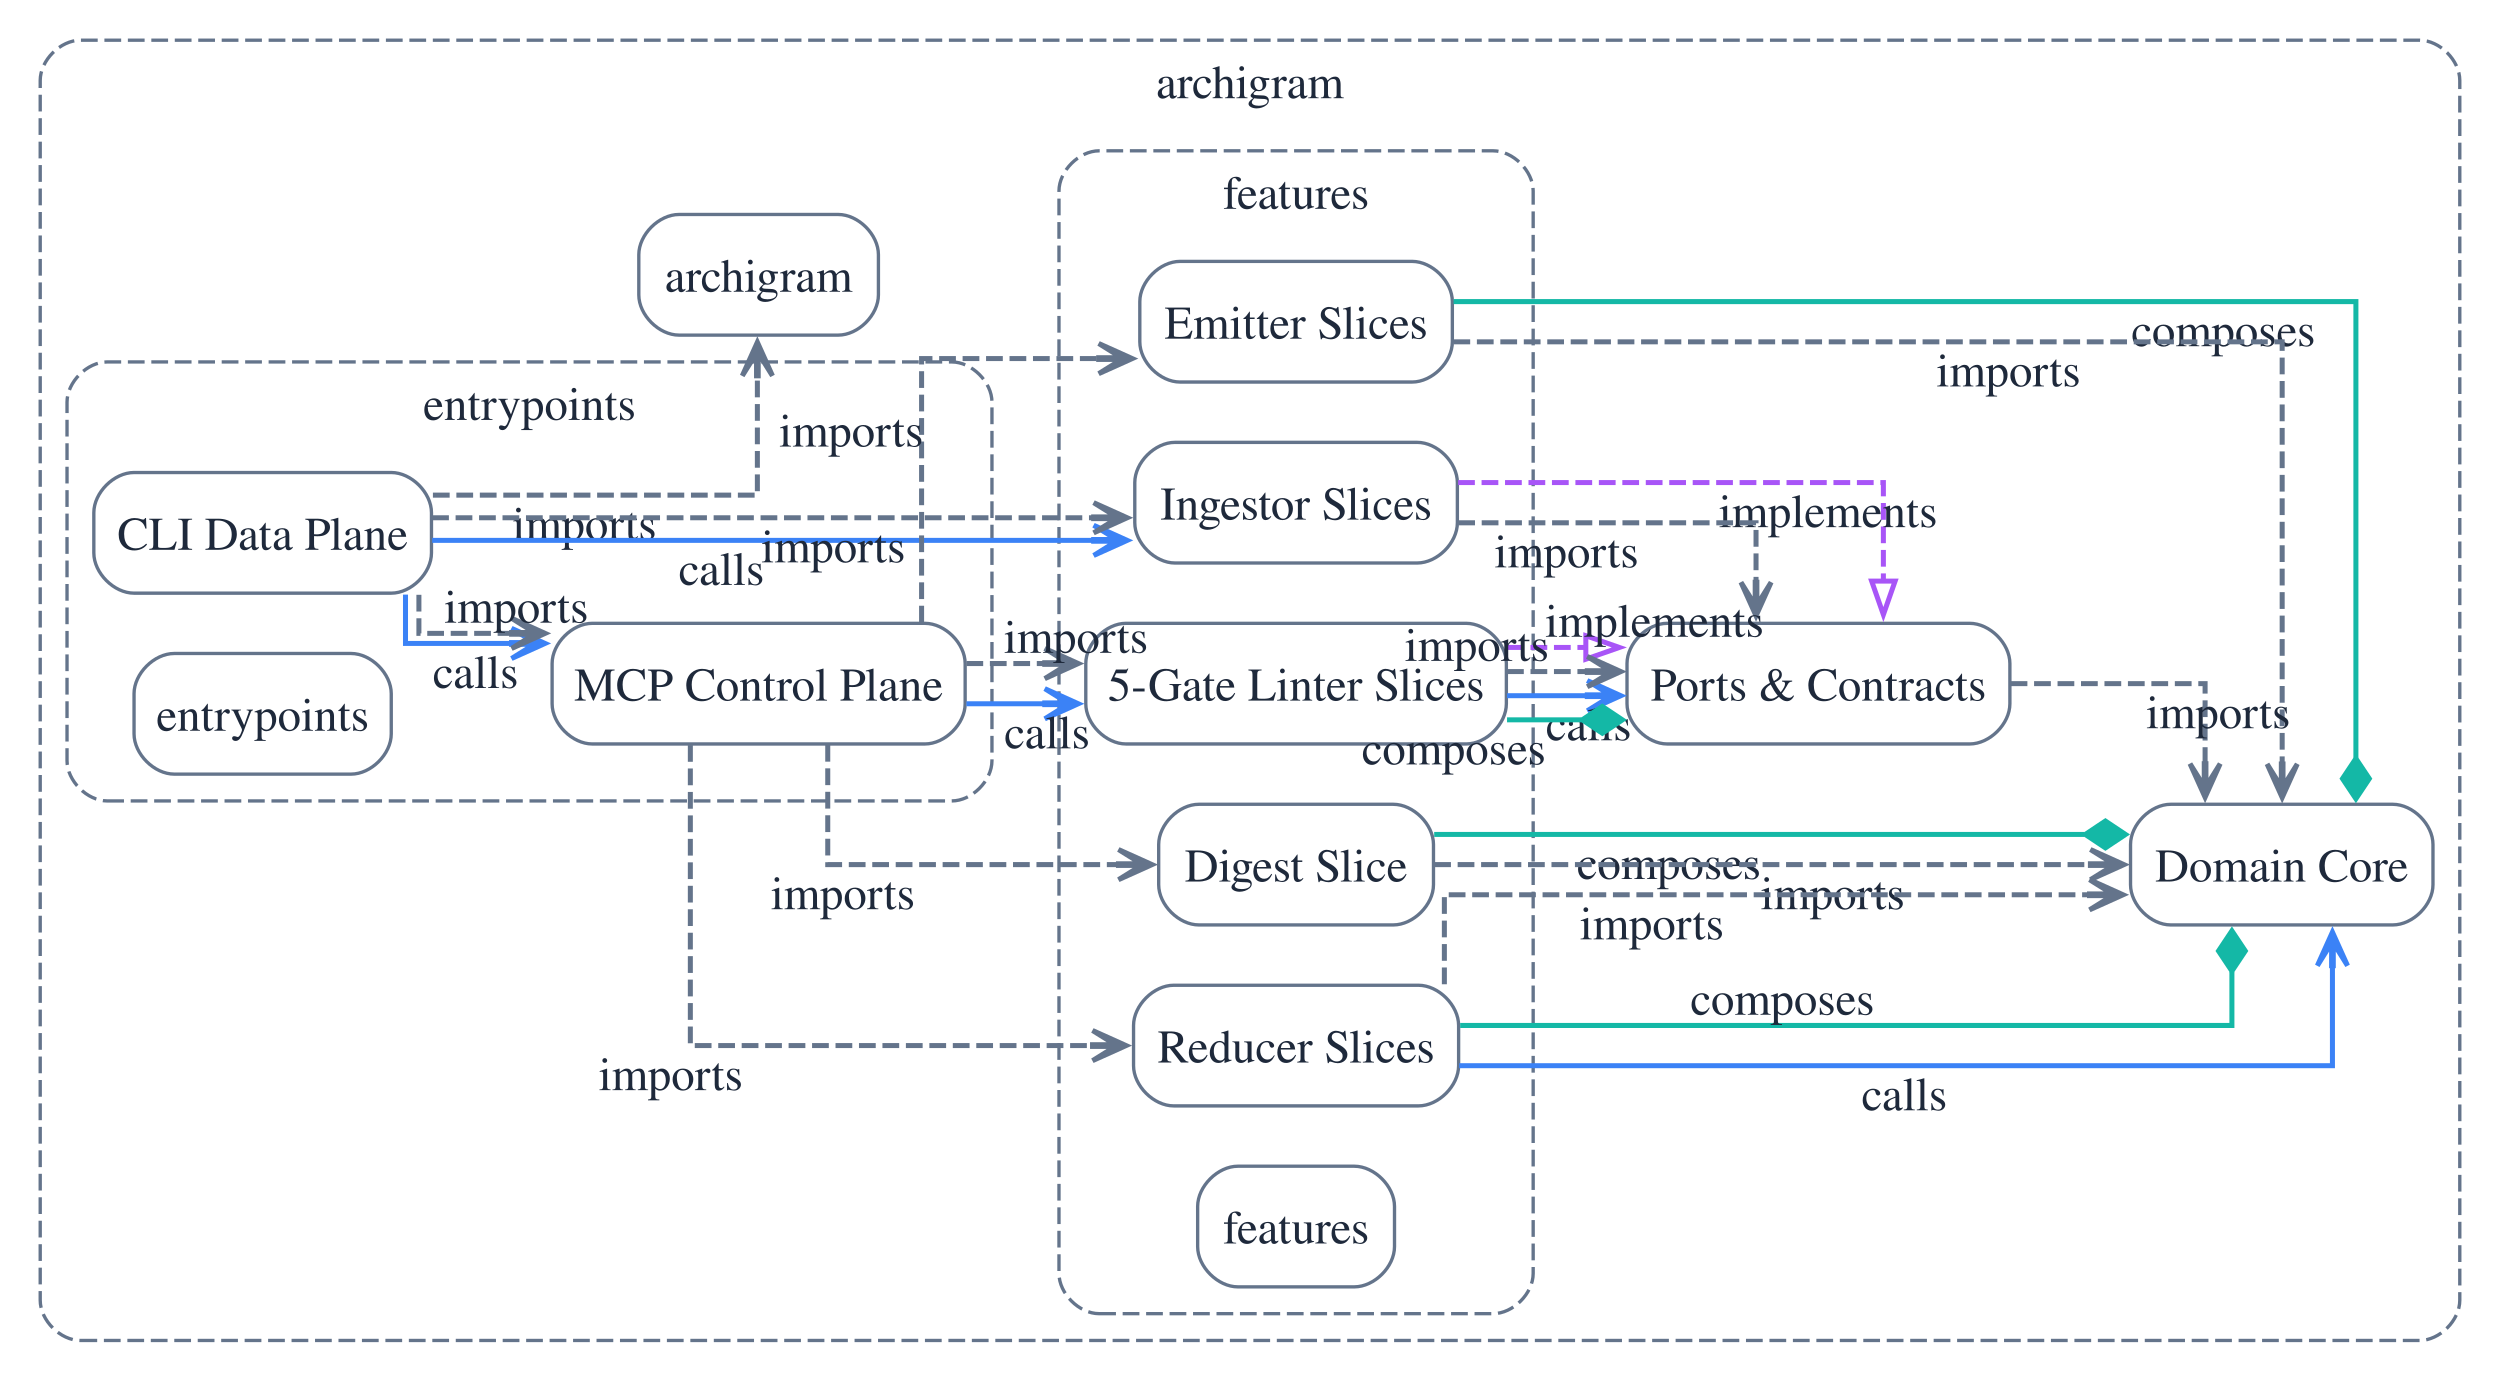
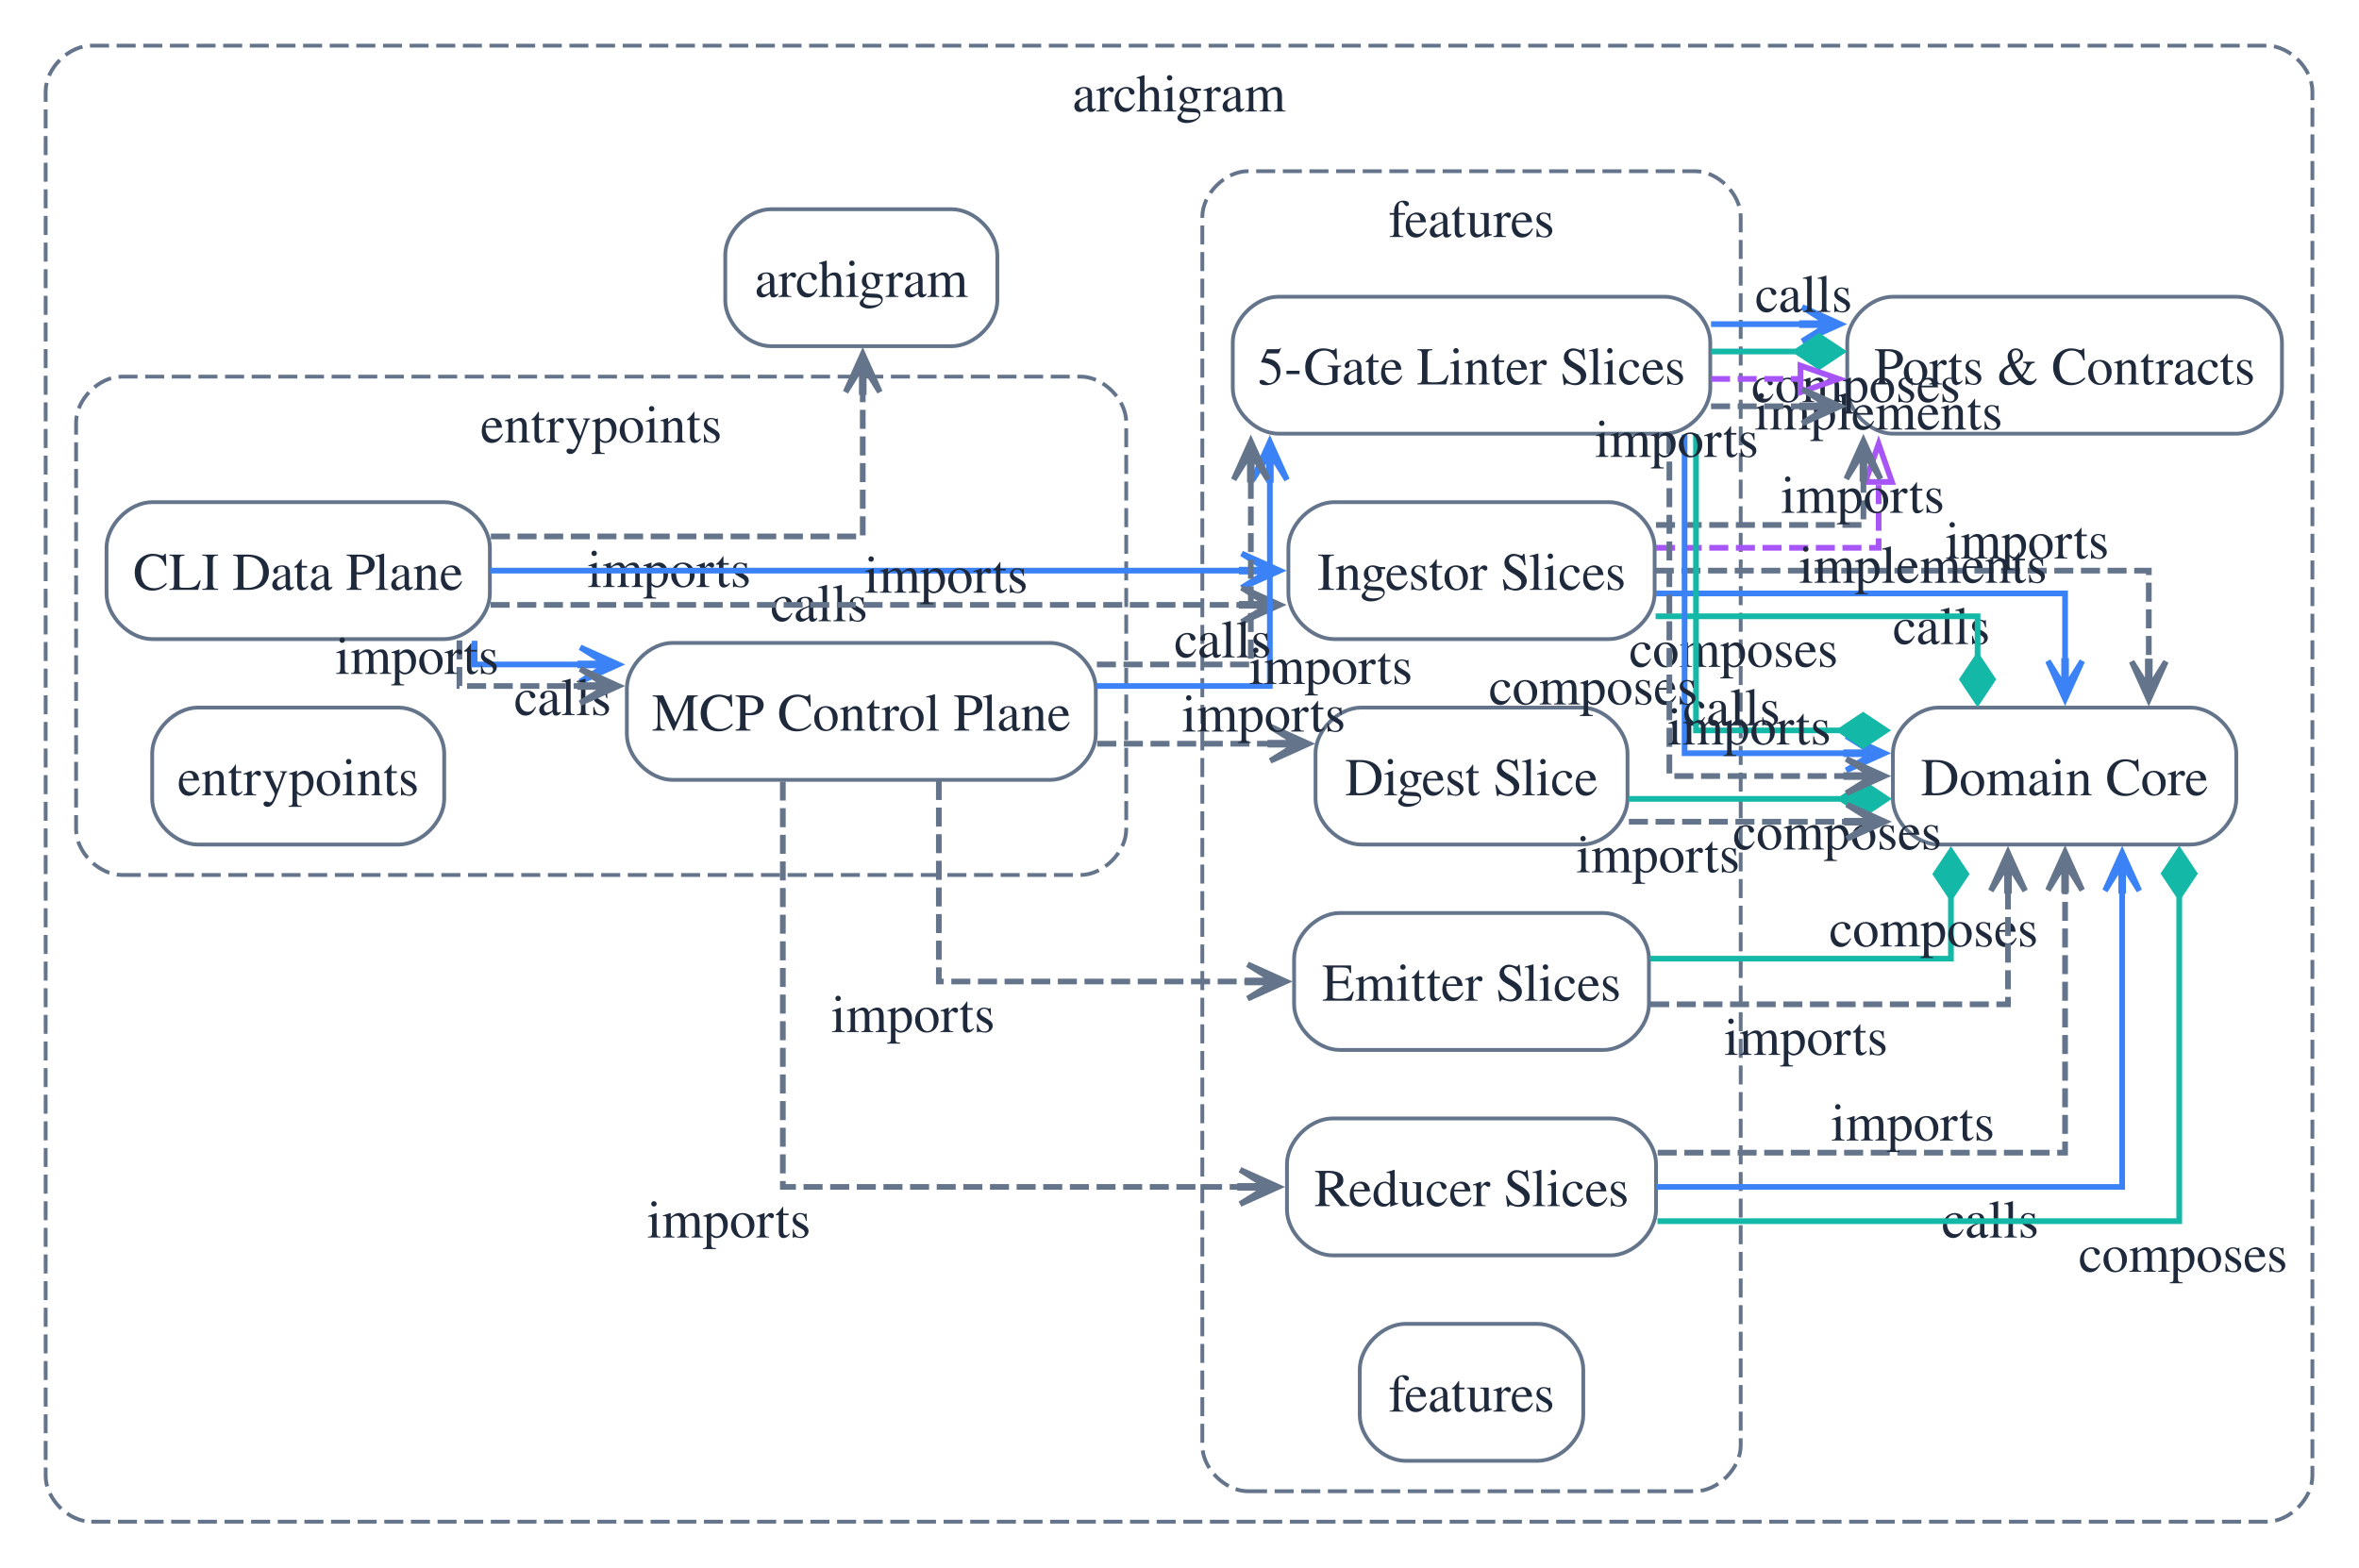
- <svg xmlns="http://www.w3.org/2000/svg" width="746pt" height="412pt" viewBox="0.00 0.00 746.00 412.00">
+ <svg xmlns="http://www.w3.org/2000/svg" width="620pt" height="412pt" viewBox="0.00 0.00 620.00 412.00">
  <g id="graph0" class="graph" transform="scale(1 1) rotate(0) translate(4 408)">
    <g id="clust1" class="cluster">
-       <path fill="none" stroke="#64748b" stroke-dasharray="5,2" d="M20,-8C20,-8 718,-8 718,-8 724,-8 730,-14 730,-20 730,-20 730,-384 730,-384 730,-390 724,-396 718,-396 718,-396 20,-396 20,-396 14,-396 8,-390 8,-384 8,-384 8,-20 8,-20 8,-14 14,-8 20,-8" />
-       <text xml:space="preserve" text-anchor="middle" x="369" y="-378.7" font-family="Times,serif" font-size="14.00" fill="#64748b">archigram</text>
+       <path fill="none" stroke="#64748b" stroke-dasharray="5,2" d="M20,-8C20,-8 591.75,-8 591.75,-8 597.75,-8 603.75,-14 603.75,-20 603.75,-20 603.75,-384 603.75,-384 603.75,-390 597.75,-396 591.75,-396 591.75,-396 20,-396 20,-396 14,-396 8,-390 8,-384 8,-384 8,-20 8,-20 8,-14 14,-8 20,-8" />
+       <text xml:space="preserve" text-anchor="middle" x="305.88" y="-378.7" font-family="Times,serif" font-size="14.00" fill="#64748b">archigram</text>
    </g>
    <g id="clust2" class="cluster">
-       <path fill="none" stroke="#64748b" stroke-dasharray="5,2" d="M28,-169C28,-169 280,-169 280,-169 286,-169 292,-175 292,-181 292,-181 292,-288 292,-288 292,-294 286,-300 280,-300 280,-300 28,-300 28,-300 22,-300 16,-294 16,-288 16,-288 16,-181 16,-181 16,-175 22,-169 28,-169" />
-       <text xml:space="preserve" text-anchor="middle" x="154" y="-282.7" font-family="Times,serif" font-size="14.00" fill="#64748b">entrypoints</text>
+       <path fill="none" stroke="#64748b" stroke-dasharray="5,2" d="M28,-178C28,-178 280,-178 280,-178 286,-178 292,-184 292,-190 292,-190 292,-297 292,-297 292,-303 286,-309 280,-309 280,-309 28,-309 28,-309 22,-309 16,-303 16,-297 16,-297 16,-190 16,-190 16,-184 22,-178 28,-178" />
+       <text xml:space="preserve" text-anchor="middle" x="154" y="-291.7" font-family="Times,serif" font-size="14.00" fill="#64748b">entrypoints</text>
    </g>
    <g id="clust3" class="cluster">
      <path fill="none" stroke="#64748b" stroke-dasharray="5,2" d="M324,-16C324,-16 441.5,-16 441.5,-16 447.5,-16 453.5,-22 453.5,-28 453.5,-28 453.5,-351 453.5,-351 453.5,-357 447.5,-363 441.5,-363 441.5,-363 324,-363 324,-363 318,-363 312,-357 312,-351 312,-351 312,-28 312,-28 312,-22 318,-16 324,-16" />
      <text xml:space="preserve" text-anchor="middle" x="382.75" y="-345.7" font-family="Times,serif" font-size="14.00" fill="#64748b">features</text>
    </g>
    <g id="node1" class="node">
-       <path fill="none" stroke="#64748b" d="M246.12,-344C246.12,-344 198.62,-344 198.62,-344 192.62,-344 186.62,-338 186.62,-332 186.62,-332 186.62,-320 186.62,-320 186.62,-314 192.62,-308 198.62,-308 198.62,-308 246.12,-308 246.12,-308 252.12,-308 258.12,-314 258.12,-320 258.12,-320 258.12,-332 258.12,-332 258.12,-338 252.12,-344 246.12,-344" />
-       <text xml:space="preserve" text-anchor="middle" x="222.38" y="-320.95" font-family="Times,serif" font-size="14.00" fill="#64748b">archigram</text>
+       <path fill="none" stroke="#64748b" d="M246.12,-353C246.12,-353 198.62,-353 198.62,-353 192.62,-353 186.62,-347 186.62,-341 186.62,-341 186.62,-329 186.62,-329 186.62,-323 192.62,-317 198.62,-317 198.62,-317 246.12,-317 246.12,-317 252.12,-317 258.12,-323 258.12,-329 258.12,-329 258.12,-341 258.12,-341 258.12,-347 252.12,-353 246.12,-353" />
+       <text xml:space="preserve" text-anchor="middle" x="222.38" y="-329.95" font-family="Times,serif" font-size="14.00" fill="#64748b">archigram</text>
    </g>
    <g id="node2" class="node">
-       <path fill="none" stroke="#64748b" d="M100.75,-213C100.75,-213 48,-213 48,-213 42,-213 36,-207 36,-201 36,-201 36,-189 36,-189 36,-183 42,-177 48,-177 48,-177 100.75,-177 100.75,-177 106.75,-177 112.75,-183 112.75,-189 112.75,-189 112.75,-201 112.75,-201 112.75,-207 106.75,-213 100.75,-213" />
-       <text xml:space="preserve" text-anchor="middle" x="74.38" y="-189.95" font-family="Times,serif" font-size="14.00" fill="#64748b">entrypoints</text>
+       <path fill="none" stroke="#64748b" d="M100.75,-222C100.75,-222 48,-222 48,-222 42,-222 36,-216 36,-210 36,-210 36,-198 36,-198 36,-192 42,-186 48,-186 48,-186 100.75,-186 100.75,-186 106.75,-186 112.75,-192 112.75,-198 112.75,-198 112.75,-210 112.75,-210 112.75,-216 106.75,-222 100.75,-222" />
+       <text xml:space="preserve" text-anchor="middle" x="74.38" y="-198.95" font-family="Times,serif" font-size="14.00" fill="#64748b">entrypoints</text>
    </g>
    <g id="node3" class="node">
-       <path fill="none" stroke="#64748b" d="M112.75,-267C112.75,-267 36,-267 36,-267 30,-267 24,-261 24,-255 24,-255 24,-243 24,-243 24,-237 30,-231 36,-231 36,-231 112.75,-231 112.75,-231 118.75,-231 124.75,-237 124.75,-243 124.75,-243 124.75,-255 124.75,-255 124.75,-261 118.75,-267 112.75,-267" />
-       <text xml:space="preserve" text-anchor="middle" x="74.38" y="-243.95" font-family="Times,serif" font-size="14.00" fill="#64748b">CLI Data Plane</text>
+       <path fill="none" stroke="#64748b" d="M112.75,-276C112.75,-276 36,-276 36,-276 30,-276 24,-270 24,-264 24,-264 24,-252 24,-252 24,-246 30,-240 36,-240 36,-240 112.75,-240 112.75,-240 118.75,-240 124.75,-246 124.75,-252 124.75,-252 124.75,-264 124.75,-264 124.75,-270 118.75,-276 112.75,-276" />
+       <text xml:space="preserve" text-anchor="middle" x="74.38" y="-252.95" font-family="Times,serif" font-size="14.00" fill="#64748b">CLI Data Plane</text>
    </g>
    <g id="edge1" class="edge">
-       <path fill="none" stroke="#64748b" stroke-width="1.5" stroke-dasharray="5,2" d="M125.18,-260.25C167.88,-260.25 222,-260.25 222,-260.25 222,-260.25 222,-295.86 222,-295.86" />
-       <polygon fill="#64748b" stroke="#64748b" stroke-width="1.5" points="222,-305.86 217.5,-295.86 221.75,-302.68 221.75,-295.86 222,-295.86 222.25,-295.86 222.25,-302.68 226.5,-295.86 222,-305.86" />
-       <text xml:space="preserve" text-anchor="middle" x="170.39" y="-246.95" font-family="Times,serif" font-size="14.00" fill="#64748b">imports</text>
+       <path fill="none" stroke="#64748b" stroke-width="1.5" stroke-dasharray="5,2" d="M125.02,-267C168.01,-267 222.75,-267 222.75,-267 222.75,-267 222.75,-304.95 222.75,-304.95" />
+       <polygon fill="#64748b" stroke="#64748b" stroke-width="1.5" points="222.75,-314.95 218.25,-304.95 222.5,-311.78 222.5,-304.95 222.75,-304.95 223,-304.95 223,-311.78 227.25,-304.95 222.75,-314.95" />
+       <text xml:space="preserve" text-anchor="middle" x="171.86" y="-253.7" font-family="Times,serif" font-size="14.00" fill="#64748b">imports</text>
    </g>
    <g id="node4" class="node">
-       <path fill="none" stroke="#64748b" d="M272,-222C272,-222 172.75,-222 172.75,-222 166.75,-222 160.75,-216 160.75,-210 160.75,-210 160.75,-198 160.75,-198 160.75,-192 166.75,-186 172.75,-186 172.75,-186 272,-186 272,-186 278,-186 284,-192 284,-198 284,-198 284,-210 284,-210 284,-216 278,-222 272,-222" />
-       <text xml:space="preserve" text-anchor="middle" x="222.38" y="-198.95" font-family="Times,serif" font-size="14.00" fill="#64748b">MCP Control Plane</text>
+       <path fill="none" stroke="#64748b" d="M272,-239C272,-239 172.75,-239 172.75,-239 166.75,-239 160.75,-233 160.75,-227 160.75,-227 160.75,-215 160.75,-215 160.75,-209 166.75,-203 172.75,-203 172.75,-203 272,-203 272,-203 278,-203 284,-209 284,-215 284,-215 284,-227 284,-227 284,-233 278,-239 272,-239" />
+       <text xml:space="preserve" text-anchor="middle" x="222.38" y="-215.95" font-family="Times,serif" font-size="14.00" fill="#64748b">MCP Control Plane</text>
    </g>
    <g id="edge4" class="edge">
-       <path fill="none" stroke="#3b82f6" stroke-width="1.5" d="M117,-230.57C117,-223.01 117,-216 117,-216 117,-216 148.64,-216 148.64,-216" />
-       <polygon fill="#3b82f6" stroke="#3b82f6" stroke-width="1.5" points="158.64,-216 148.64,-220.5 155.47,-216.25 148.64,-216.25 148.64,-216 148.64,-215.75 155.47,-215.75 148.64,-211.5 158.64,-216" />
-       <text xml:space="preserve" text-anchor="middle" x="137.91" y="-202.7" font-family="Times,serif" font-size="14.00" fill="#64748b">calls</text>
+       <path fill="none" stroke="#3b82f6" stroke-width="1.5" d="M120.75,-239.56C120.75,-235.99 120.75,-233.33 120.75,-233.33 120.75,-233.33 148.5,-233.33 148.5,-233.33" />
+       <polygon fill="#3b82f6" stroke="#3b82f6" stroke-width="1.5" points="158.5,-233.33 148.5,-237.83 155.33,-233.58 148.5,-233.58 148.5,-233.33 148.5,-233.08 155.33,-233.08 148.5,-228.83 158.5,-233.33" />
+       <text xml:space="preserve" text-anchor="middle" x="143.89" y="-220.03" font-family="Times,serif" font-size="14.00" fill="#64748b">calls</text>
    </g>
    <g id="edge5" class="edge">
-       <path fill="none" stroke="#64748b" stroke-width="1.5" stroke-dasharray="5,2" d="M121,-230.51C121,-224.34 121,-219 121,-219 121,-219 148.66,-219 148.66,-219" />
-       <polygon fill="#64748b" stroke="#64748b" stroke-width="1.5" points="158.66,-219 148.66,-223.5 155.48,-219.25 148.66,-219.25 148.66,-219 148.66,-218.75 155.48,-218.75 148.66,-214.5 158.66,-219" />
-       <text xml:space="preserve" text-anchor="middle" x="150.07" y="-222.2" font-family="Times,serif" font-size="14.00" fill="#64748b">imports</text>
+       <path fill="none" stroke="#64748b" stroke-width="1.5" stroke-dasharray="5,2" d="M116.75,-239.66C116.75,-233.27 116.75,-227.67 116.75,-227.67 116.75,-227.67 148.49,-227.67 148.49,-227.67" />
+       <polygon fill="#64748b" stroke="#64748b" stroke-width="1.5" points="158.49,-227.67 148.49,-232.17 155.32,-227.92 148.49,-227.92 148.49,-227.67 148.49,-227.42 155.32,-227.42 148.49,-223.17 158.49,-227.67" />
+       <text xml:space="preserve" text-anchor="middle" x="105.63" y="-230.87" font-family="Times,serif" font-size="14.00" fill="#64748b">imports</text>
    </g>
    <g id="node8" class="node">
      <path fill="none" stroke="#64748b" d="M418.88,-276C418.88,-276 346.62,-276 346.62,-276 340.62,-276 334.62,-270 334.62,-264 334.62,-264 334.62,-252 334.62,-252 334.62,-246 340.62,-240 346.62,-240 346.62,-240 418.88,-240 418.88,-240 424.88,-240 430.88,-246 430.88,-252 430.88,-252 430.88,-264 430.88,-264 430.88,-270 424.88,-276 418.88,-276" />
      <text xml:space="preserve" text-anchor="middle" x="382.75" y="-252.95" font-family="Times,serif" font-size="14.00" fill="#64748b">Ingestor Slices</text>
    </g>
    <g id="edge2" class="edge">
-       <path fill="none" stroke="#3b82f6" stroke-width="1.5" d="M124.95,-246.75C124.95,-246.75 322.35,-246.75 322.35,-246.75" />
-       <polygon fill="#3b82f6" stroke="#3b82f6" stroke-width="1.5" points="332.35,-246.75 322.35,-251.25 329.18,-247 322.35,-247 322.35,-246.75 322.35,-246.5 329.18,-246.5 322.35,-242.25 332.35,-246.75" />
-       <text xml:space="preserve" text-anchor="middle" x="211.28" y="-233.45" font-family="Times,serif" font-size="14.00" fill="#64748b">calls</text>
+       <path fill="none" stroke="#3b82f6" stroke-width="1.5" d="M124.95,-258C124.95,-258 322.35,-258 322.35,-258" />
+       <polygon fill="#3b82f6" stroke="#3b82f6" stroke-width="1.5" points="332.35,-258 322.35,-262.5 329.18,-258.25 322.35,-258.25 322.35,-258 322.35,-257.75 329.18,-257.75 322.35,-253.5 332.35,-258" />
+       <text xml:space="preserve" text-anchor="middle" x="211.28" y="-244.7" font-family="Times,serif" font-size="14.00" fill="#64748b">calls</text>
    </g>
    <g id="edge3" class="edge">
-       <path fill="none" stroke="#64748b" stroke-width="1.5" stroke-dasharray="5,2" d="M124.95,-253.5C124.95,-253.5 322.35,-253.5 322.35,-253.5" />
-       <polygon fill="#64748b" stroke="#64748b" stroke-width="1.5" points="332.35,-253.5 322.35,-258 329.18,-253.75 322.35,-253.75 322.35,-253.5 322.35,-253.25 329.18,-253.25 322.35,-249 332.35,-253.5" />
-       <text xml:space="preserve" text-anchor="middle" x="244.65" y="-240.2" font-family="Times,serif" font-size="14.00" fill="#64748b">imports</text>
+       <path fill="none" stroke="#64748b" stroke-width="1.5" stroke-dasharray="5,2" d="M124.95,-249C124.95,-249 322.35,-249 322.35,-249" />
+       <polygon fill="#64748b" stroke="#64748b" stroke-width="1.5" points="332.35,-249 322.35,-253.5 329.18,-249.25 322.35,-249.25 322.35,-249 322.35,-248.75 329.18,-248.75 322.35,-244.5 332.35,-249" />
+       <text xml:space="preserve" text-anchor="middle" x="244.65" y="-252.2" font-family="Times,serif" font-size="14.00" fill="#64748b">imports</text>
    </g>
    <g id="node6" class="node">
-       <path fill="none" stroke="#64748b" d="M411.75,-168C411.75,-168 353.75,-168 353.75,-168 347.75,-168 341.75,-162 341.75,-156 341.75,-156 341.75,-144 341.75,-144 341.75,-138 347.75,-132 353.75,-132 353.75,-132 411.75,-132 411.75,-132 417.75,-132 423.75,-138 423.75,-144 423.75,-144 423.75,-156 423.75,-156 423.75,-162 417.75,-168 411.75,-168" />
-       <text xml:space="preserve" text-anchor="middle" x="382.75" y="-144.95" font-family="Times,serif" font-size="14.00" fill="#64748b">Digest Slice</text>
-     </g>
-     <g id="edge19" class="edge">
-       <path fill="none" stroke="#64748b" stroke-width="1.5" stroke-dasharray="5,2" d="M243,-185.72C243,-170.05 243,-150 243,-150 243,-150 329.75,-150 329.75,-150" />
-       <polygon fill="#64748b" stroke="#64748b" stroke-width="1.5" points="339.75,-150 329.75,-154.5 336.58,-150.25 329.75,-150.25 329.75,-150 329.75,-149.75 336.58,-149.75 329.75,-145.5 339.75,-150" />
-       <text xml:space="preserve" text-anchor="middle" x="247.52" y="-136.7" font-family="Times,serif" font-size="14.00" fill="#64748b">imports</text>
+       <path fill="none" stroke="#64748b" d="M411.75,-222C411.75,-222 353.75,-222 353.75,-222 347.75,-222 341.75,-216 341.75,-210 341.75,-210 341.75,-198 341.75,-198 341.75,-192 347.75,-186 353.75,-186 353.75,-186 411.75,-186 411.75,-186 417.75,-186 423.75,-192 423.75,-198 423.75,-198 423.75,-210 423.75,-210 423.75,-216 417.75,-222 411.75,-222" />
+       <text xml:space="preserve" text-anchor="middle" x="382.75" y="-198.95" font-family="Times,serif" font-size="14.00" fill="#64748b">Digest Slice</text>
+     </g>
+     <g id="edge25" class="edge">
+       <path fill="none" stroke="#64748b" stroke-width="1.5" stroke-dasharray="5,2" d="M284.38,-212.5C284.38,-212.5 329.87,-212.5 329.87,-212.5" />
+       <polygon fill="#64748b" stroke="#64748b" stroke-width="1.5" points="339.87,-212.5 329.87,-217 336.7,-212.75 329.87,-212.75 329.87,-212.5 329.87,-212.25 336.7,-212.25 329.87,-208 339.87,-212.5" />
+       <text xml:space="preserve" text-anchor="middle" x="328.13" y="-215.7" font-family="Times,serif" font-size="14.00" fill="#64748b">imports</text>
    </g>
    <g id="node7" class="node">
-       <path fill="none" stroke="#64748b" d="M417.38,-330C417.38,-330 348.12,-330 348.12,-330 342.12,-330 336.12,-324 336.12,-318 336.12,-318 336.12,-306 336.12,-306 336.12,-300 342.12,-294 348.12,-294 348.12,-294 417.38,-294 417.38,-294 423.38,-294 429.38,-300 429.38,-306 429.38,-306 429.38,-318 429.38,-318 429.38,-324 423.38,-330 417.38,-330" />
-       <text xml:space="preserve" text-anchor="middle" x="382.75" y="-306.95" font-family="Times,serif" font-size="14.00" fill="#64748b">Emitter Slices</text>
-     </g>
-     <g id="edge20" class="edge">
-       <path fill="none" stroke="#64748b" stroke-width="1.5" stroke-dasharray="5,2" d="M271,-222.24C271,-250.34 271,-301 271,-301 271,-301 323.85,-301 323.85,-301" />
-       <polygon fill="#64748b" stroke="#64748b" stroke-width="1.5" points="333.85,-301 323.85,-305.5 330.68,-301.25 323.85,-301.25 323.85,-301 323.85,-300.75 330.68,-300.75 323.85,-296.5 333.85,-301" />
-       <text xml:space="preserve" text-anchor="middle" x="250" y="-274.75" font-family="Times,serif" font-size="14.00" fill="#64748b">imports</text>
+       <path fill="none" stroke="#64748b" d="M417.38,-168C417.38,-168 348.12,-168 348.12,-168 342.12,-168 336.12,-162 336.12,-156 336.12,-156 336.12,-144 336.12,-144 336.12,-138 342.12,-132 348.12,-132 348.12,-132 417.38,-132 417.38,-132 423.38,-132 429.38,-138 429.38,-144 429.38,-144 429.38,-156 429.38,-156 429.38,-162 423.38,-168 417.38,-168" />
+       <text xml:space="preserve" text-anchor="middle" x="382.75" y="-144.95" font-family="Times,serif" font-size="14.00" fill="#64748b">Emitter Slices</text>
+     </g>
+     <g id="edge26" class="edge">
+       <path fill="none" stroke="#64748b" stroke-width="1.5" stroke-dasharray="5,2" d="M242.75,-202.72C242.75,-181.68 242.75,-150 242.75,-150 242.75,-150 323.91,-150 323.91,-150" />
+       <polygon fill="#64748b" stroke="#64748b" stroke-width="1.5" points="333.91,-150 323.91,-154.5 330.74,-150.25 323.91,-150.25 323.91,-150 323.91,-149.75 330.74,-149.75 323.91,-145.5 333.91,-150" />
+       <text xml:space="preserve" text-anchor="middle" x="235.97" y="-136.7" font-family="Times,serif" font-size="14.00" fill="#64748b">imports</text>
    </g>
    <g id="node9" class="node">
-       <path fill="none" stroke="#64748b" d="M433.5,-222C433.5,-222 332,-222 332,-222 326,-222 320,-216 320,-210 320,-210 320,-198 320,-198 320,-192 326,-186 332,-186 332,-186 433.5,-186 433.5,-186 439.5,-186 445.5,-192 445.5,-198 445.5,-198 445.5,-210 445.5,-210 445.5,-216 439.5,-222 433.5,-222" />
-       <text xml:space="preserve" text-anchor="middle" x="382.75" y="-198.95" font-family="Times,serif" font-size="14.00" fill="#64748b">5-Gate Linter Slices</text>
-     </g>
-     <g id="edge21" class="edge">
-       <path fill="none" stroke="#3b82f6" stroke-width="1.5" d="M284.38,-198C284.38,-198 307.76,-198 307.76,-198" />
-       <polygon fill="#3b82f6" stroke="#3b82f6" stroke-width="1.5" points="317.76,-198 307.76,-202.5 314.59,-198.25 307.76,-198.25 307.76,-198 307.76,-197.75 314.59,-197.75 307.76,-193.5 317.76,-198" />
-       <text xml:space="preserve" text-anchor="middle" x="308.44" y="-184.7" font-family="Times,serif" font-size="14.00" fill="#64748b">calls</text>
-     </g>
-     <g id="edge22" class="edge">
-       <path fill="none" stroke="#64748b" stroke-width="1.5" stroke-dasharray="5,2" d="M284.38,-210C284.38,-210 307.76,-210 307.76,-210" />
-       <polygon fill="#64748b" stroke="#64748b" stroke-width="1.5" points="317.76,-210 307.76,-214.5 314.59,-210.25 307.76,-210.25 307.76,-210 307.76,-209.75 314.59,-209.75 307.76,-205.5 317.76,-210" />
-       <text xml:space="preserve" text-anchor="middle" x="317.07" y="-213.2" font-family="Times,serif" font-size="14.00" fill="#64748b">imports</text>
+       <path fill="none" stroke="#64748b" d="M433.5,-330C433.5,-330 332,-330 332,-330 326,-330 320,-324 320,-318 320,-318 320,-306 320,-306 320,-300 326,-294 332,-294 332,-294 433.5,-294 433.5,-294 439.5,-294 445.5,-300 445.5,-306 445.5,-306 445.5,-318 445.5,-318 445.5,-324 439.5,-330 433.5,-330" />
+       <text xml:space="preserve" text-anchor="middle" x="382.75" y="-306.95" font-family="Times,serif" font-size="14.00" fill="#64748b">5-Gate Linter Slices</text>
+     </g>
+     <g id="edge27" class="edge">
+       <path fill="none" stroke="#3b82f6" stroke-width="1.5" d="M284.21,-227.67C308.08,-227.67 329.75,-227.67 329.75,-227.67 329.75,-227.67 329.75,-281.87 329.75,-281.87" />
+       <polygon fill="#3b82f6" stroke="#3b82f6" stroke-width="1.5" points="329.75,-291.87 325.25,-281.87 329.5,-288.7 329.5,-281.87 329.75,-281.87 330,-281.87 330,-288.7 334.25,-281.87 329.75,-291.87" />
+       <text xml:space="preserve" text-anchor="middle" x="317.38" y="-235.2" font-family="Times,serif" font-size="14.00" fill="#64748b">calls</text>
+     </g>
+     <g id="edge28" class="edge">
+       <path fill="none" stroke="#64748b" stroke-width="1.5" stroke-dasharray="5,2" d="M284.29,-233.33C305.85,-233.33 324.75,-233.33 324.75,-233.33 324.75,-233.33 324.75,-281.93 324.75,-281.93" />
+       <polygon fill="#64748b" stroke="#64748b" stroke-width="1.5" points="324.75,-291.93 320.25,-281.93 324.5,-288.75 324.5,-281.93 324.75,-281.93 325,-281.93 325,-288.75 329.25,-281.93 324.75,-291.93" />
+       <text xml:space="preserve" text-anchor="middle" x="345.75" y="-228.22" font-family="Times,serif" font-size="14.00" fill="#64748b">imports</text>
    </g>
    <g id="node10" class="node">
      <path fill="none" stroke="#64748b" d="M419.25,-114C419.25,-114 346.25,-114 346.25,-114 340.25,-114 334.25,-108 334.25,-102 334.25,-102 334.25,-90 334.25,-90 334.25,-84 340.25,-78 346.25,-78 346.25,-78 419.25,-78 419.25,-78 425.25,-78 431.25,-84 431.25,-90 431.25,-90 431.25,-102 431.25,-102 431.25,-108 425.25,-114 419.25,-114" />
      <text xml:space="preserve" text-anchor="middle" x="382.75" y="-90.95" font-family="Times,serif" font-size="14.00" fill="#64748b">Reducer Slices</text>
    </g>
-     <g id="edge23" class="edge">
-       <path fill="none" stroke="#64748b" stroke-width="1.5" stroke-dasharray="5,2" d="M202,-185.68C202,-154.87 202,-96 202,-96 202,-96 322.01,-96 322.01,-96" />
-       <polygon fill="#64748b" stroke="#64748b" stroke-width="1.5" points="332.01,-96 322.01,-100.5 328.84,-96.25 322.01,-96.25 322.01,-96 322.01,-95.75 328.84,-95.75 322.01,-91.5 332.01,-96" />
-       <text xml:space="preserve" text-anchor="middle" x="196.16" y="-82.7" font-family="Times,serif" font-size="14.00" fill="#64748b">imports</text>
+     <g id="edge29" class="edge">
+       <path fill="none" stroke="#64748b" stroke-width="1.5" stroke-dasharray="5,2" d="M201.75,-202.56C201.75,-167.78 201.75,-96 201.75,-96 201.75,-96 321.94,-96 321.94,-96" />
+       <polygon fill="#64748b" stroke="#64748b" stroke-width="1.5" points="331.94,-96 321.94,-100.5 328.77,-96.25 321.94,-96.25 321.94,-96 321.94,-95.75 328.77,-95.75 321.94,-91.5 331.94,-96" />
+       <text xml:space="preserve" text-anchor="middle" x="187.57" y="-82.7" font-family="Times,serif" font-size="14.00" fill="#64748b">imports</text>
    </g>
    <g id="node5" class="node">
      <path fill="none" stroke="#64748b" d="M400.12,-60C400.12,-60 365.38,-60 365.38,-60 359.38,-60 353.38,-54 353.38,-48 353.38,-48 353.38,-36 353.38,-36 353.38,-30 359.38,-24 365.38,-24 365.38,-24 400.12,-24 400.12,-24 406.12,-24 412.12,-30 412.12,-36 412.12,-36 412.12,-48 412.12,-48 412.12,-54 406.12,-60 400.12,-60" />
      <text xml:space="preserve" text-anchor="middle" x="382.75" y="-36.95" font-family="Times,serif" font-size="14.00" fill="#64748b">features</text>
    </g>
    <g id="node11" class="node">
-       <path fill="none" stroke="#64748b" d="M710,-168C710,-168 643.75,-168 643.75,-168 637.75,-168 631.75,-162 631.75,-156 631.75,-156 631.75,-144 631.75,-144 631.75,-138 637.75,-132 643.75,-132 643.75,-132 710,-132 710,-132 716,-132 722,-138 722,-144 722,-144 722,-156 722,-156 722,-162 716,-168 710,-168" />
-       <text xml:space="preserve" text-anchor="middle" x="676.88" y="-144.95" font-family="Times,serif" font-size="14.00" fill="#64748b">Domain Core</text>
+       <path fill="none" stroke="#64748b" d="M571.75,-222C571.75,-222 505.5,-222 505.5,-222 499.5,-222 493.5,-216 493.5,-210 493.5,-210 493.5,-198 493.5,-198 493.5,-192 499.5,-186 505.5,-186 505.5,-186 571.75,-186 571.75,-186 577.75,-186 583.75,-192 583.75,-198 583.75,-198 583.75,-210 583.75,-210 583.75,-216 577.75,-222 571.75,-222" />
+       <text xml:space="preserve" text-anchor="middle" x="538.62" y="-198.95" font-family="Times,serif" font-size="14.00" fill="#64748b">Domain Core</text>
    </g>
    <g id="edge6" class="edge">
-       <path fill="none" stroke="#14b8a6" stroke-width="1.5" d="M423.96,-159C423.96,-159 618.03,-159 618.03,-159" />
-       <polygon fill="#14b8a6" stroke="#14b8a6" stroke-width="1.5" points="618.25,-159 624.25,-155 630.25,-159 624.25,-163 618.25,-159" />
-       <text xml:space="preserve" text-anchor="middle" x="493.99" y="-145.7" font-family="Times,serif" font-size="14.00" fill="#64748b">composes</text>
+       <path fill="none" stroke="#14b8a6" stroke-width="1.5" d="M424.11,-198C424.11,-198 479.65,-198 479.65,-198" />
+       <polygon fill="#14b8a6" stroke="#14b8a6" stroke-width="1.5" points="479.88,-198 485.88,-194 491.88,-198 485.88,-202 479.88,-198" />
+       <text xml:space="preserve" text-anchor="middle" x="478.88" y="-184.7" font-family="Times,serif" font-size="14.00" fill="#64748b">composes</text>
    </g>
    <g id="edge7" class="edge">
-       <path fill="none" stroke="#64748b" stroke-width="1.5" stroke-dasharray="5,2" d="M423.96,-150C423.96,-150 619.78,-150 619.78,-150" />
-       <polygon fill="#64748b" stroke="#64748b" stroke-width="1.5" points="629.78,-150 619.78,-154.5 626.61,-150.25 619.78,-150.25 619.78,-150 619.78,-149.75 626.61,-149.75 619.78,-145.5 629.78,-150" />
-       <text xml:space="preserve" text-anchor="middle" x="542.87" y="-136.7" font-family="Times,serif" font-size="14.00" fill="#64748b">imports</text>
+       <path fill="none" stroke="#64748b" stroke-width="1.5" stroke-dasharray="5,2" d="M424.11,-192C424.11,-192 481.4,-192 481.4,-192" />
+       <polygon fill="#64748b" stroke="#64748b" stroke-width="1.5" points="491.4,-192 481.4,-196.5 488.23,-192.25 481.4,-192.25 481.4,-192 481.4,-191.75 488.23,-191.75 481.4,-187.5 491.4,-192" />
+       <text xml:space="preserve" text-anchor="middle" x="431.76" y="-178.7" font-family="Times,serif" font-size="14.00" fill="#64748b">imports</text>
    </g>
    <g id="edge8" class="edge">
-       <path fill="none" stroke="#14b8a6" stroke-width="1.5" d="M429.75,-318C517.85,-318 699,-318 699,-318 699,-318 699,-181.88 699,-181.88" />
-       <polygon fill="#14b8a6" stroke="#14b8a6" stroke-width="1.5" points="699,-181.65 695,-175.65 699,-169.65 703,-175.65 699,-181.65" />
-       <text xml:space="preserve" text-anchor="middle" x="659.44" y="-304.7" font-family="Times,serif" font-size="14.00" fill="#64748b">composes</text>
+       <path fill="none" stroke="#14b8a6" stroke-width="1.5" d="M429.67,-156C465.49,-156 508.75,-156 508.75,-156 508.75,-156 508.75,-172 508.75,-172" />
+       <polygon fill="#14b8a6" stroke="#14b8a6" stroke-width="1.5" points="508.75,-172.23 512.75,-178.23 508.75,-184.23 504.75,-178.23 508.75,-172.23" />
+       <text xml:space="preserve" text-anchor="middle" x="504.21" y="-159.2" font-family="Times,serif" font-size="14.00" fill="#64748b">composes</text>
    </g>
    <g id="edge9" class="edge">
-       <path fill="none" stroke="#64748b" stroke-width="1.5" stroke-dasharray="5,2" d="M429.7,-306C512.77,-306 677,-306 677,-306 677,-306 677,-180.03 677,-180.03" />
-       <polygon fill="#64748b" stroke="#64748b" stroke-width="1.5" points="677,-170.03 681.5,-180.03 677.25,-173.2 677.25,-180.03 677,-180.03 676.75,-180.03 676.75,-173.2 672.5,-180.03 677,-170.03" />
-       <text xml:space="preserve" text-anchor="middle" x="595.34" y="-292.7" font-family="Times,serif" font-size="14.00" fill="#64748b">imports</text>
+       <path fill="none" stroke="#64748b" stroke-width="1.5" stroke-dasharray="5,2" d="M429.7,-144C470.72,-144 523.75,-144 523.75,-144 523.75,-144 523.75,-173.84 523.75,-173.84" />
+       <polygon fill="#64748b" stroke="#64748b" stroke-width="1.5" points="523.75,-183.84 519.25,-173.84 523.5,-180.67 523.5,-173.84 523.75,-173.84 524,-173.84 524,-180.67 528.25,-173.84 523.75,-183.84" />
+       <text xml:space="preserve" text-anchor="middle" x="470.65" y="-130.7" font-family="Times,serif" font-size="14.00" fill="#64748b">imports</text>
+     </g>
+     <g id="edge10" class="edge">
+       <path fill="none" stroke="#3b82f6" stroke-width="1.5" d="M431.25,-252C477.05,-252 538.75,-252 538.75,-252 538.75,-252 538.75,-234.25 538.75,-234.25" />
+       <polygon fill="#3b82f6" stroke="#3b82f6" stroke-width="1.5" points="538.75,-224.25 543.25,-234.25 539,-227.42 539,-234.25 538.75,-234.25 538.5,-234.25 538.5,-227.42 534.25,-234.25 538.75,-224.25" />
+       <text xml:space="preserve" text-anchor="middle" x="506.25" y="-238.7" font-family="Times,serif" font-size="14.00" fill="#64748b">calls</text>
+     </g>
+     <g id="edge11" class="edge">
+       <path fill="none" stroke="#14b8a6" stroke-width="1.5" d="M431.14,-246C469.17,-246 515.75,-246 515.75,-246 515.75,-246 515.75,-235.63 515.75,-235.63" />
+       <polygon fill="#14b8a6" stroke="#14b8a6" stroke-width="1.5" points="515.75,-235.41 511.75,-229.41 515.75,-223.41 519.75,-229.41 515.75,-235.41" />
+       <text xml:space="preserve" text-anchor="middle" x="451.63" y="-232.7" font-family="Times,serif" font-size="14.00" fill="#64748b">composes</text>
+     </g>
+     <g id="edge12" class="edge">
+       <path fill="none" stroke="#64748b" stroke-width="1.5" stroke-dasharray="5,2" d="M430.92,-258C483.63,-258 560.75,-258 560.75,-258 560.75,-258 560.75,-234.11 560.75,-234.11" />
+       <polygon fill="#64748b" stroke="#64748b" stroke-width="1.5" points="560.75,-224.11 565.25,-234.11 561,-227.28 561,-234.11 560.75,-234.11 560.5,-234.11 560.5,-227.28 556.25,-234.11 560.75,-224.11" />
+       <text xml:space="preserve" text-anchor="middle" x="528.78" y="-261.2" font-family="Times,serif" font-size="14.00" fill="#64748b">imports</text>
    </g>
    <g id="node12" class="node">
-       <path fill="none" stroke="#64748b" d="M583.75,-222C583.75,-222 493.5,-222 493.5,-222 487.5,-222 481.5,-216 481.5,-210 481.5,-210 481.5,-198 481.5,-198 481.5,-192 487.5,-186 493.5,-186 493.5,-186 583.75,-186 583.75,-186 589.75,-186 595.75,-192 595.75,-198 595.75,-198 595.75,-210 595.75,-210 595.75,-216 589.75,-222 583.75,-222" />
-       <text xml:space="preserve" text-anchor="middle" x="538.62" y="-198.95" font-family="Times,serif" font-size="14.00" fill="#64748b">Ports &amp; Contracts</text>
-     </g>
-     <g id="edge10" class="edge">
-       <path fill="none" stroke="#a855f7" stroke-width="1.5" stroke-dasharray="5,2" d="M431.1,-264C482.97,-264 558,-264 558,-264 558,-264 558,-234.6 558,-234.6" />
-       <polygon fill="none" stroke="#a855f7" stroke-width="1.5" points="561.5,-234.6 558,-224.6 554.5,-234.6 561.5,-234.6" />
-       <text xml:space="preserve" text-anchor="middle" x="541.5" y="-250.7" font-family="Times,serif" font-size="14.00" fill="#64748b">implements</text>
-     </g>
-     <g id="edge11" class="edge">
-       <path fill="none" stroke="#64748b" stroke-width="1.5" stroke-dasharray="5,2" d="M431.14,-252C470.65,-252 520,-252 520,-252 520,-252 520,-234.25 520,-234.25" />
-       <polygon fill="#64748b" stroke="#64748b" stroke-width="1.5" points="520,-224.25 524.5,-234.25 520.25,-227.42 520.25,-234.25 520,-234.25 519.75,-234.25 519.75,-227.42 515.5,-234.25 520,-224.25" />
-       <text xml:space="preserve" text-anchor="middle" x="463.45" y="-238.7" font-family="Times,serif" font-size="14.00" fill="#64748b">imports</text>
-     </g>
-     <g id="edge12" class="edge">
-       <path fill="none" stroke="#3b82f6" stroke-width="1.5" d="M445.7,-200.4C445.7,-200.4 469.65,-200.4 469.65,-200.4" />
-       <polygon fill="#3b82f6" stroke="#3b82f6" stroke-width="1.5" points="479.65,-200.4 469.65,-204.9 476.48,-200.65 469.65,-200.65 469.65,-200.4 469.65,-200.15 476.48,-200.15 469.65,-195.9 479.65,-200.4" />
-       <text xml:space="preserve" text-anchor="middle" x="470.05" y="-187.1" font-family="Times,serif" font-size="14.00" fill="#64748b">calls</text>
+       <path fill="none" stroke="#64748b" d="M583.75,-330C583.75,-330 493.5,-330 493.5,-330 487.5,-330 481.5,-324 481.5,-318 481.5,-318 481.5,-306 481.5,-306 481.5,-300 487.5,-294 493.5,-294 493.5,-294 583.75,-294 583.75,-294 589.75,-294 595.75,-300 595.75,-306 595.75,-306 595.75,-318 595.75,-318 595.75,-324 589.75,-330 583.75,-330" />
+       <text xml:space="preserve" text-anchor="middle" x="538.62" y="-306.95" font-family="Times,serif" font-size="14.00" fill="#64748b">Ports &amp; Contracts</text>
    </g>
    <g id="edge13" class="edge">
-       <path fill="none" stroke="#14b8a6" stroke-width="1.5" d="M445.7,-193.2C445.7,-193.2 467.9,-193.2 467.9,-193.2" />
-       <polygon fill="#14b8a6" stroke="#14b8a6" stroke-width="1.5" points="468.13,-193.2 474.13,-189.2 480.13,-193.2 474.13,-197.2 468.13,-193.2" />
-       <text xml:space="preserve" text-anchor="middle" x="429.8" y="-179.9" font-family="Times,serif" font-size="14.00" fill="#64748b">composes</text>
+       <path fill="none" stroke="#a855f7" stroke-width="1.5" stroke-dasharray="5,2" d="M431.24,-264C459.55,-264 489.75,-264 489.75,-264 489.75,-264 489.75,-281.31 489.75,-281.31" />
+       <polygon fill="none" stroke="#a855f7" stroke-width="1.5" points="486.25,-281.31 489.75,-291.31 493.25,-281.31 486.25,-281.31" />
+       <text xml:space="preserve" text-anchor="middle" x="501.4" y="-254.82" font-family="Times,serif" font-size="14.00" fill="#64748b">implements</text>
    </g>
    <g id="edge14" class="edge">
-       <path fill="none" stroke="#a855f7" stroke-width="1.5" stroke-dasharray="5,2" d="M445.7,-214.8C445.7,-214.8 469.21,-214.8 469.21,-214.8" />
-       <polygon fill="none" stroke="#a855f7" stroke-width="1.5" points="469.21,-218.3 479.21,-214.8 469.21,-211.3 469.21,-218.3" />
-       <text xml:space="preserve" text-anchor="middle" x="489.7" y="-218" font-family="Times,serif" font-size="14.00" fill="#64748b">implements</text>
+       <path fill="none" stroke="#64748b" stroke-width="1.5" stroke-dasharray="5,2" d="M431.23,-270C457.95,-270 485.75,-270 485.75,-270 485.75,-270 485.75,-282.12 485.75,-282.12" />
+       <polygon fill="#64748b" stroke="#64748b" stroke-width="1.5" points="485.75,-292.12 481.25,-282.12 485.5,-288.94 485.5,-282.12 485.75,-282.12 486,-282.12 486,-288.94 490.25,-282.12 485.75,-292.12" />
+       <text xml:space="preserve" text-anchor="middle" x="485.55" y="-273.2" font-family="Times,serif" font-size="14.00" fill="#64748b">imports</text>
    </g>
    <g id="edge15" class="edge">
-       <path fill="none" stroke="#64748b" stroke-width="1.5" stroke-dasharray="5,2" d="M445.7,-207.6C445.7,-207.6 469.65,-207.6 469.65,-207.6" />
-       <polygon fill="#64748b" stroke="#64748b" stroke-width="1.5" points="479.65,-207.6 469.65,-212.1 476.48,-207.85 469.65,-207.85 469.65,-207.6 469.65,-207.35 476.48,-207.35 469.65,-203.1 479.65,-207.6" />
-       <text xml:space="preserve" text-anchor="middle" x="436.68" y="-210.8" font-family="Times,serif" font-size="14.00" fill="#64748b">imports</text>
+       <path fill="none" stroke="#3b82f6" stroke-width="1.5" d="M438.75,-293.76C438.75,-264.43 438.75,-210 438.75,-210 438.75,-210 481.24,-210 481.24,-210" />
+       <polygon fill="#3b82f6" stroke="#3b82f6" stroke-width="1.5" points="491.24,-210 481.24,-214.5 488.07,-210.25 481.24,-210.25 481.24,-210 481.24,-209.75 488.07,-209.75 481.24,-205.5 491.24,-210" />
+       <text xml:space="preserve" text-anchor="middle" x="451.12" y="-217.34" font-family="Times,serif" font-size="14.00" fill="#64748b">calls</text>
    </g>
    <g id="edge16" class="edge">
-       <path fill="none" stroke="#3b82f6" stroke-width="1.5" d="M431.41,-90C518.5,-90 692,-90 692,-90 692,-90 692,-119.84 692,-119.84" />
-       <polygon fill="#3b82f6" stroke="#3b82f6" stroke-width="1.5" points="692,-129.84 687.5,-119.84 691.75,-126.67 691.75,-119.84 692,-119.84 692.25,-119.84 692.25,-126.67 696.5,-119.84 692,-129.84" />
-       <text xml:space="preserve" text-anchor="middle" x="564.25" y="-76.7" font-family="Times,serif" font-size="14.00" fill="#64748b">calls</text>
+       <path fill="none" stroke="#14b8a6" stroke-width="1.5" d="M441.75,-293.94C441.75,-266.13 441.75,-216 441.75,-216 441.75,-216 479.45,-216 479.45,-216" />
+       <polygon fill="#14b8a6" stroke="#14b8a6" stroke-width="1.5" points="479.67,-216 485.67,-212 491.67,-216 485.67,-220 479.67,-216" />
+       <text xml:space="preserve" text-anchor="middle" x="414.75" y="-222.82" font-family="Times,serif" font-size="14.00" fill="#64748b">composes</text>
    </g>
    <g id="edge17" class="edge">
-       <path fill="none" stroke="#14b8a6" stroke-width="1.5" d="M431.71,-102C511.8,-102 662,-102 662,-102 662,-102 662,-118 662,-118" />
-       <polygon fill="#14b8a6" stroke="#14b8a6" stroke-width="1.5" points="662,-118.23 666,-124.23 662,-130.23 658,-124.23 662,-118.23" />
-       <text xml:space="preserve" text-anchor="middle" x="527.86" y="-105.2" font-family="Times,serif" font-size="14.00" fill="#64748b">composes</text>
+       <path fill="none" stroke="#64748b" stroke-width="1.5" stroke-dasharray="5,2" d="M434.75,-293.68C434.75,-262.87 434.75,-204 434.75,-204 434.75,-204 481.24,-204 481.24,-204" />
+       <polygon fill="#64748b" stroke="#64748b" stroke-width="1.5" points="491.24,-204 481.24,-208.5 488.06,-204.25 481.24,-204.25 481.24,-204 481.24,-203.75 488.06,-203.75 481.24,-199.5 491.24,-204" />
+       <text xml:space="preserve" text-anchor="middle" x="455.75" y="-212.3" font-family="Times,serif" font-size="14.00" fill="#64748b">imports</text>
    </g>
    <g id="edge18" class="edge">
-       <path fill="none" stroke="#64748b" stroke-width="1.5" stroke-dasharray="5,2" d="M427,-114.3C427,-126.76 427,-141 427,-141 427,-141 619.51,-141 619.51,-141" />
-       <polygon fill="#64748b" stroke="#64748b" stroke-width="1.5" points="629.51,-141 619.51,-145.5 626.33,-141.25 619.51,-141.25 619.51,-141 619.51,-140.75 626.33,-140.75 619.51,-136.5 629.51,-141" />
-       <text xml:space="preserve" text-anchor="middle" x="488.91" y="-127.7" font-family="Times,serif" font-size="14.00" fill="#64748b">imports</text>
+       <path fill="none" stroke="#3b82f6" stroke-width="1.5" d="M445.7,-322.8C445.7,-322.8 469.65,-322.8 469.65,-322.8" />
+       <polygon fill="#3b82f6" stroke="#3b82f6" stroke-width="1.5" points="479.65,-322.8 469.65,-327.3 476.48,-323.05 469.65,-323.05 469.65,-322.8 469.65,-322.55 476.48,-322.55 469.65,-318.3 479.65,-322.8" />
+       <text xml:space="preserve" text-anchor="middle" x="470.05" y="-326" font-family="Times,serif" font-size="14.00" fill="#64748b">calls</text>
+     </g>
+     <g id="edge19" class="edge">
+       <path fill="none" stroke="#14b8a6" stroke-width="1.5" d="M445.7,-315.6C445.7,-315.6 467.9,-315.6 467.9,-315.6" />
+       <polygon fill="#14b8a6" stroke="#14b8a6" stroke-width="1.5" points="468.13,-315.6 474.13,-311.6 480.13,-315.6 474.13,-319.6 468.13,-315.6" />
+       <text xml:space="preserve" text-anchor="middle" x="483.8" y="-302.3" font-family="Times,serif" font-size="14.00" fill="#64748b">composes</text>
+     </g>
+     <g id="edge20" class="edge">
+       <path fill="none" stroke="#a855f7" stroke-width="1.5" stroke-dasharray="5,2" d="M445.7,-308.4C445.7,-308.4 469.21,-308.4 469.21,-308.4" />
+       <polygon fill="none" stroke="#a855f7" stroke-width="1.5" points="469.21,-311.9 479.21,-308.4 469.21,-304.9 469.21,-311.9" />
+       <text xml:space="preserve" text-anchor="middle" x="489.7" y="-295.1" font-family="Times,serif" font-size="14.00" fill="#64748b">implements</text>
+     </g>
+     <g id="edge21" class="edge">
+       <path fill="none" stroke="#64748b" stroke-width="1.5" stroke-dasharray="5,2" d="M445.7,-301.2C445.7,-301.2 469.65,-301.2 469.65,-301.2" />
+       <polygon fill="#64748b" stroke="#64748b" stroke-width="1.5" points="479.65,-301.2 469.65,-305.7 476.48,-301.45 469.65,-301.45 469.65,-301.2 469.65,-300.95 476.48,-300.95 469.65,-296.7 479.65,-301.2" />
+       <text xml:space="preserve" text-anchor="middle" x="436.68" y="-287.9" font-family="Times,serif" font-size="14.00" fill="#64748b">imports</text>
+     </g>
+     <g id="edge22" class="edge">
+       <path fill="none" stroke="#3b82f6" stroke-width="1.5" d="M431.29,-96C481.85,-96 553.75,-96 553.75,-96 553.75,-96 553.75,-173.85 553.75,-173.85" />
+       <polygon fill="#3b82f6" stroke="#3b82f6" stroke-width="1.5" points="553.75,-183.85 549.25,-173.85 553.5,-180.68 553.5,-173.85 553.75,-173.85 554,-173.85 554,-180.68 558.25,-173.85 553.75,-183.85" />
+       <text xml:space="preserve" text-anchor="middle" x="519.07" y="-82.7" font-family="Times,serif" font-size="14.00" fill="#64748b">calls</text>
+     </g>
+     <g id="edge23" class="edge">
+       <path fill="none" stroke="#14b8a6" stroke-width="1.5" d="M431.62,-87C486.73,-87 568.75,-87 568.75,-87 568.75,-87 568.75,-172.14 568.75,-172.14" />
+       <polygon fill="#14b8a6" stroke="#14b8a6" stroke-width="1.5" points="568.75,-172.37 572.75,-178.37 568.75,-184.37 564.75,-178.37 568.75,-172.37" />
+       <text xml:space="preserve" text-anchor="middle" x="569.75" y="-73.7" font-family="Times,serif" font-size="14.00" fill="#64748b">composes</text>
    </g>
    <g id="edge24" class="edge">
-       <path fill="none" stroke="#64748b" stroke-width="1.5" stroke-dasharray="5,2" d="M595.97,-204C624.93,-204 654,-204 654,-204 654,-204 654,-180.11 654,-180.11" />
-       <polygon fill="#64748b" stroke="#64748b" stroke-width="1.5" points="654,-170.11 658.5,-180.11 654.25,-173.28 654.25,-180.11 654,-180.11 653.75,-180.11 653.75,-173.28 649.5,-180.11 654,-170.11" />
-       <text xml:space="preserve" text-anchor="middle" x="657.93" y="-190.7" font-family="Times,serif" font-size="14.00" fill="#64748b">imports</text>
+       <path fill="none" stroke="#64748b" stroke-width="1.5" stroke-dasharray="5,2" d="M431.68,-105C477.43,-105 538.75,-105 538.75,-105 538.75,-105 538.75,-174.01 538.75,-174.01" />
+       <polygon fill="#64748b" stroke="#64748b" stroke-width="1.5" points="538.75,-184.01 534.25,-174.01 538.5,-180.84 538.5,-174.01 538.75,-174.01 539,-174.01 539,-180.84 543.25,-174.01 538.75,-184.01" />
+       <text xml:space="preserve" text-anchor="middle" x="498.72" y="-108.2" font-family="Times,serif" font-size="14.00" fill="#64748b">imports</text>
    </g>
  </g>
  <style type="text/css">
text{fill:#1e293b;}
@media (prefers-color-scheme:dark){text{fill:#e2e8f0;}}
</style>
</svg>
